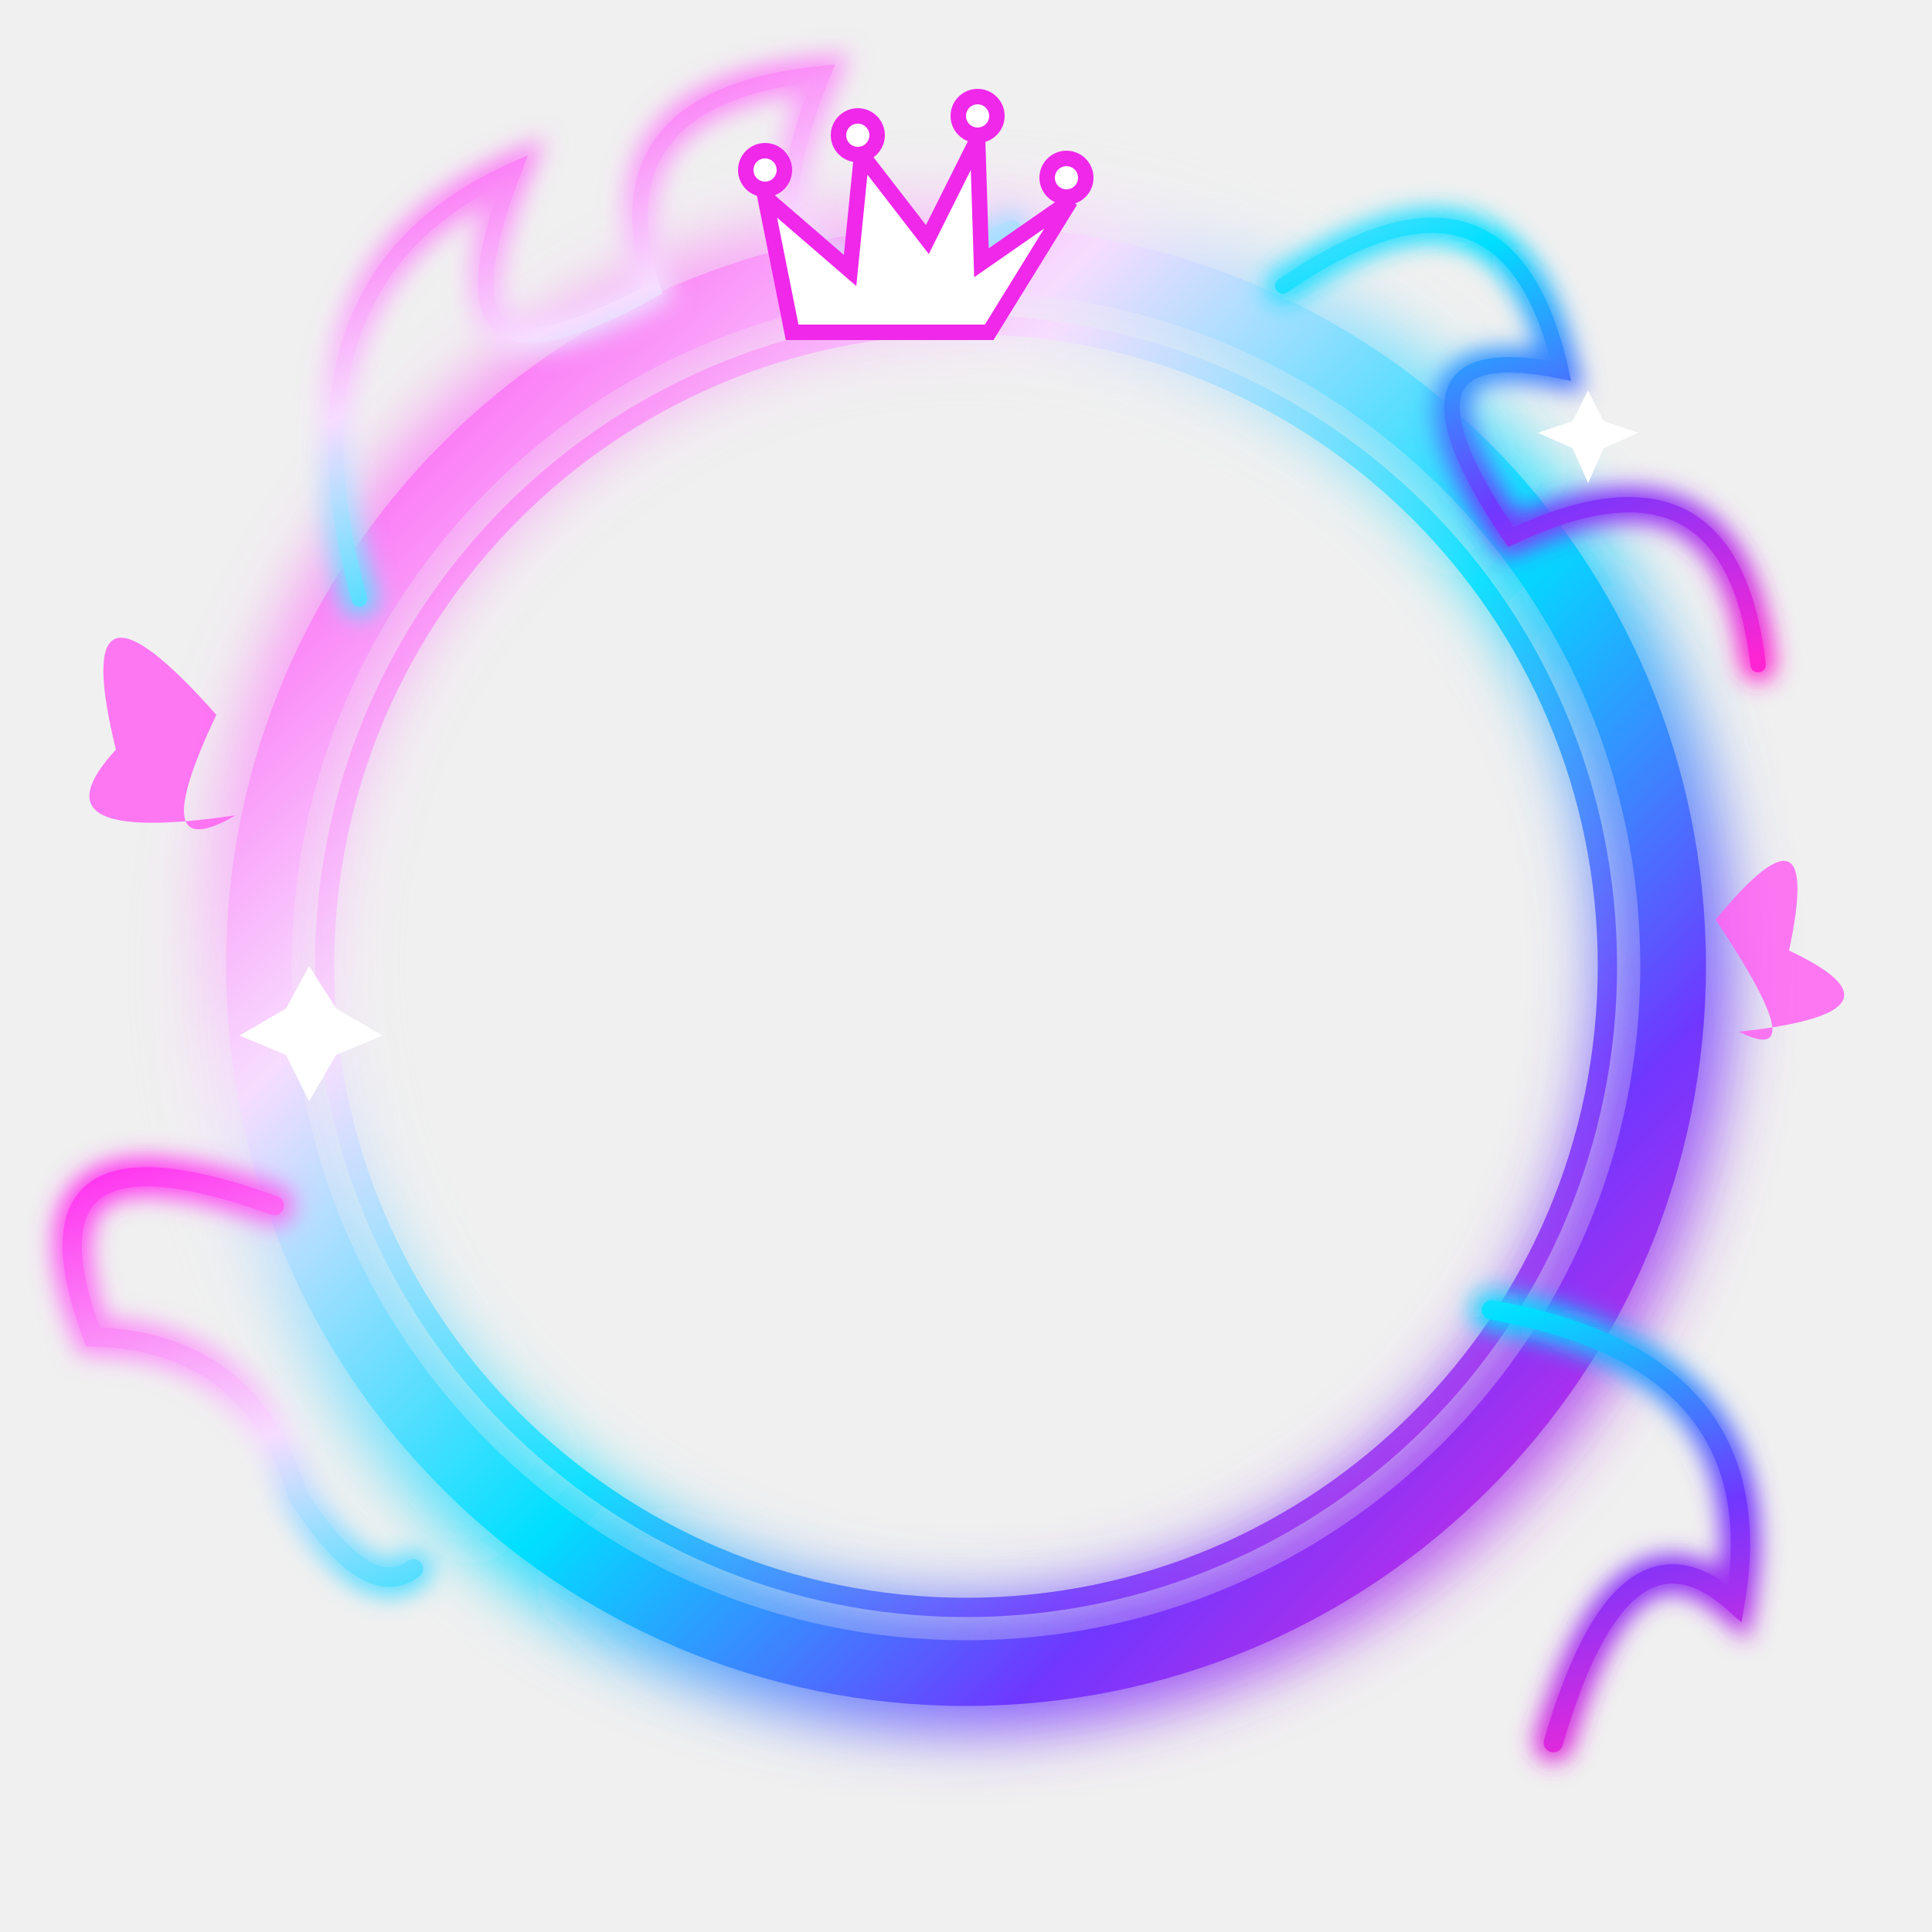
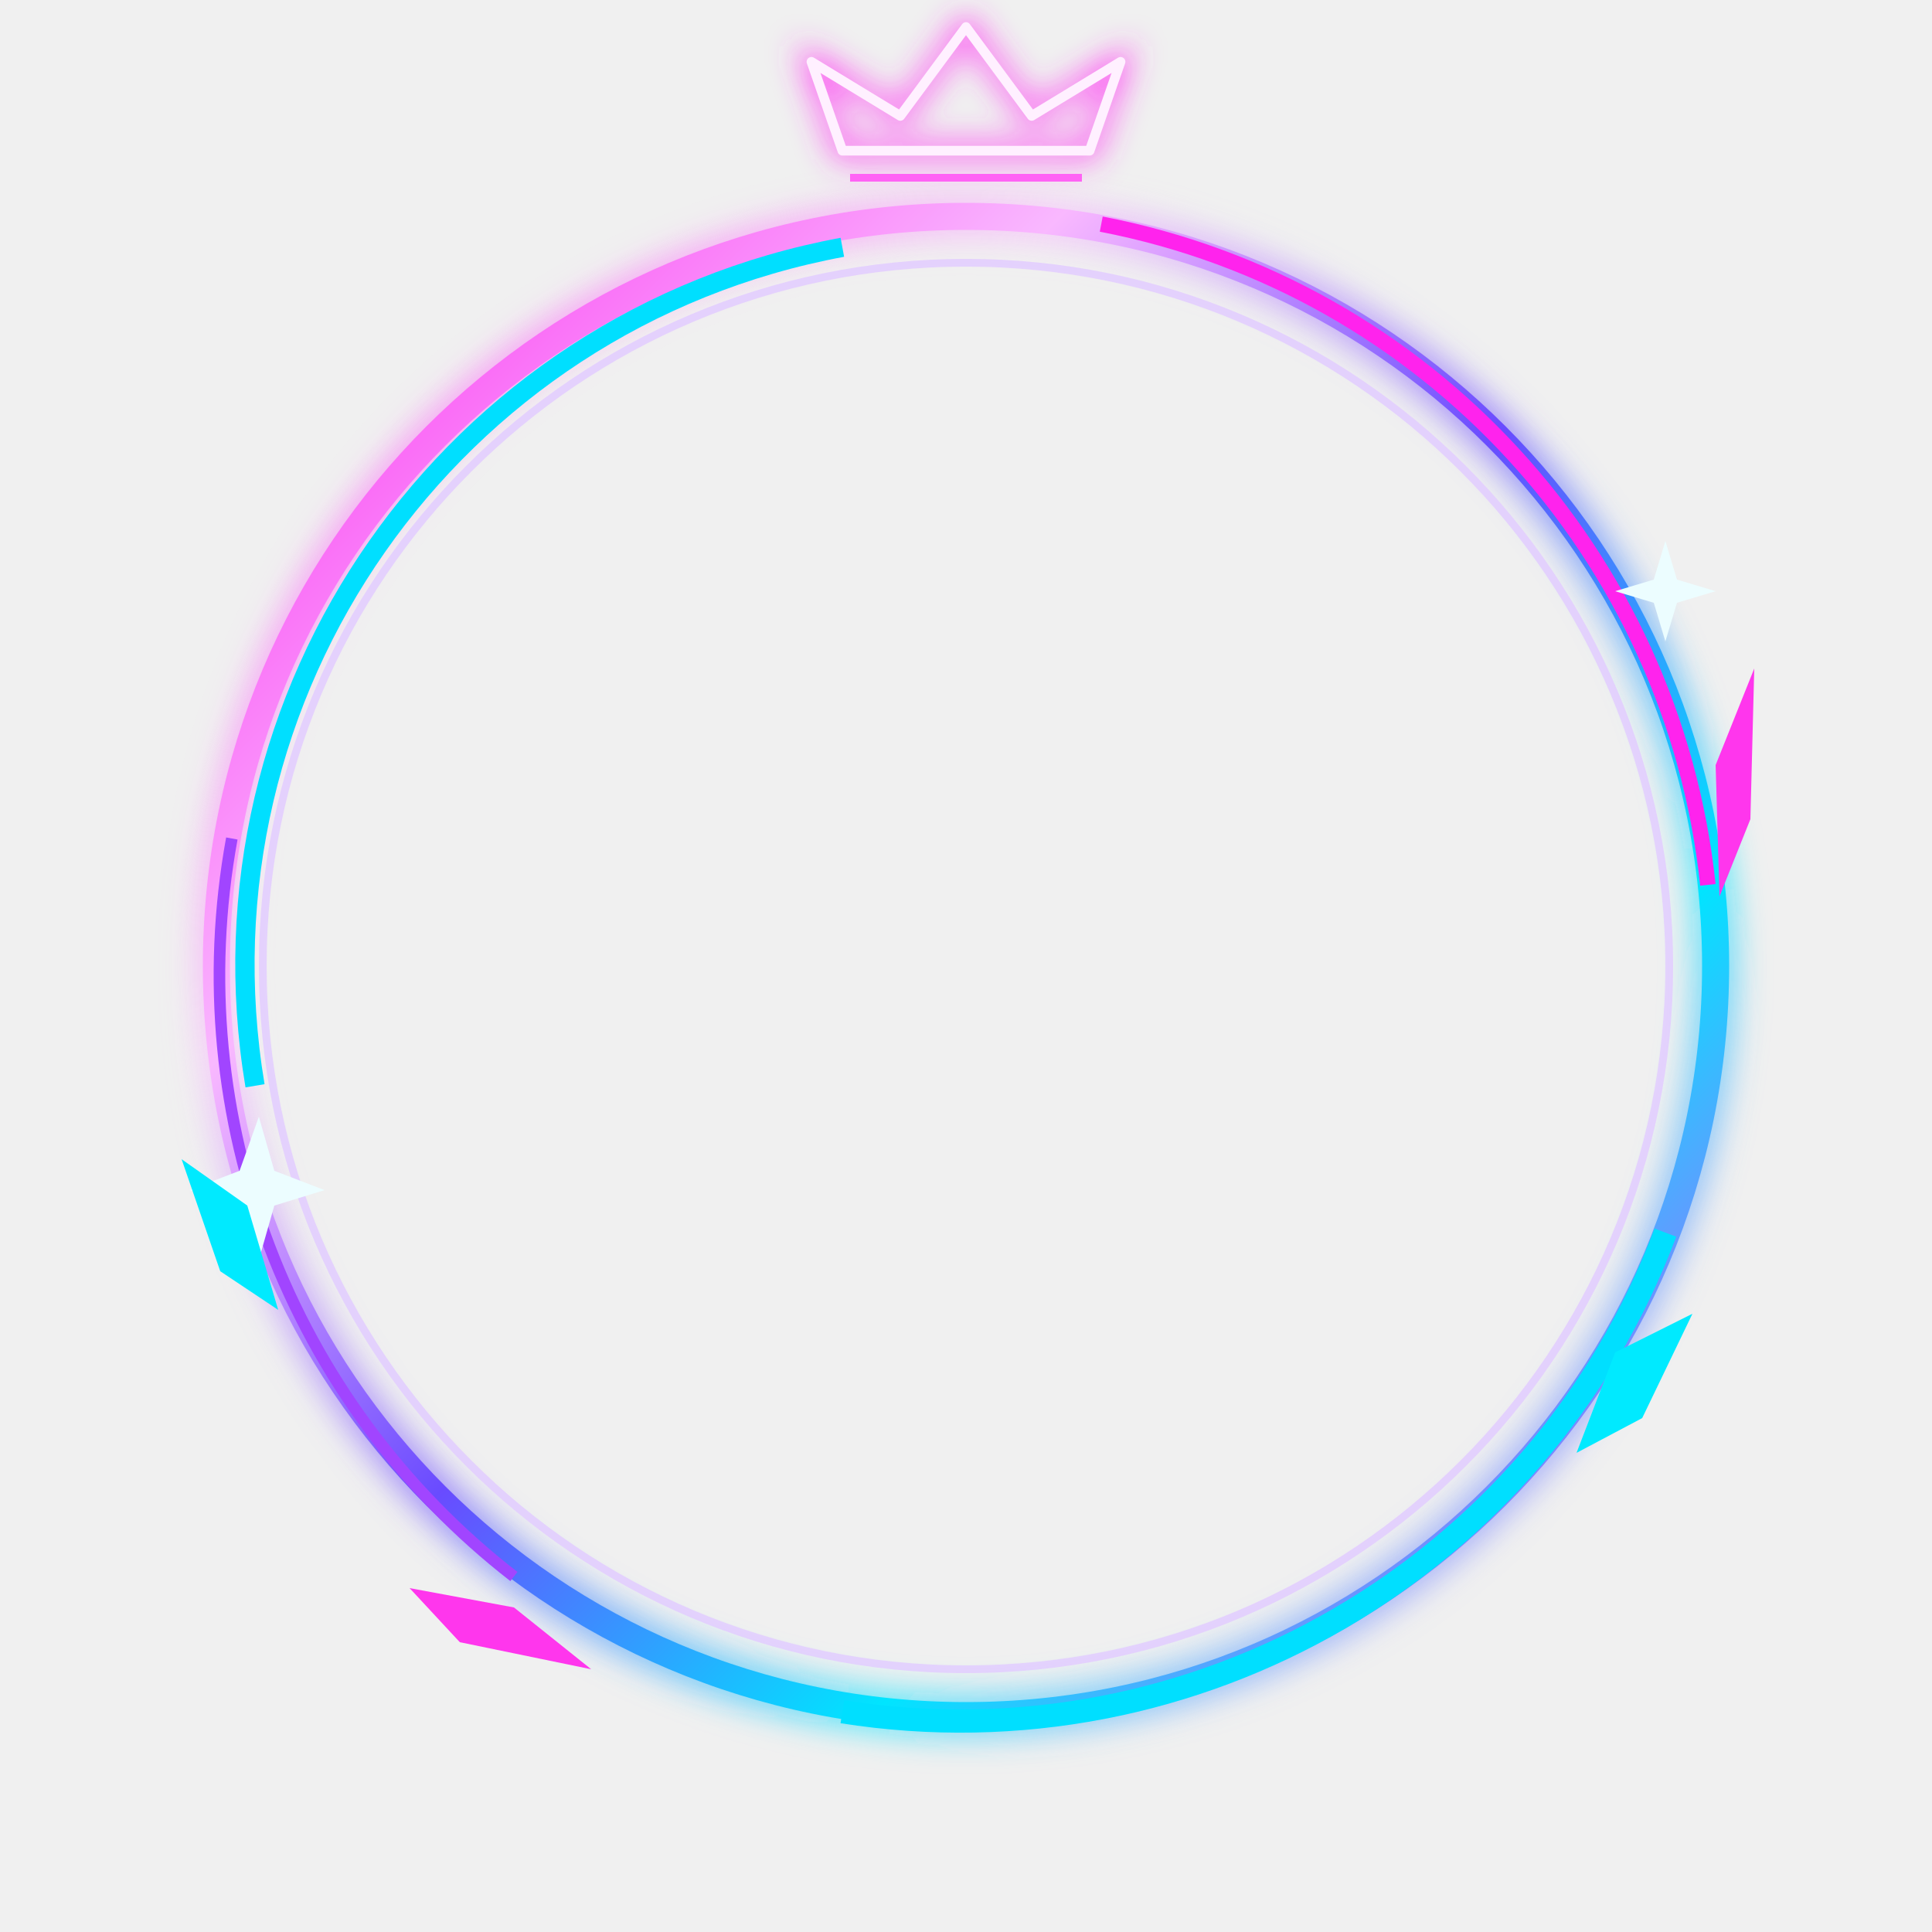
<svg xmlns="http://www.w3.org/2000/svg" viewBox="0 0 500 500">
  <defs>
-     <linearGradient id="n" x1="0" y1="0" x2="1" y2="1">
-       <stop stop-color="#ff32ef" />
-       <stop offset=".29" stop-color="#f7ddff" />
-       <stop offset=".55" stop-color="#00dfff" />
-       <stop offset=".78" stop-color="#7037ff" />
-       <stop offset="1" stop-color="#ff25d3" />
+     <linearGradient id="rim" x1="0" y1="0" x2="1" y2="1">
+       <stop stop-color="#fc25ef" />
+       <stop offset=".28" stop-color="#f9b8ff" />
+       <stop offset=".5" stop-color="#694bff" />
+       <stop offset=".72" stop-color="#00e5ff" />
+       <stop offset="1" stop-color="#f52bff" />
    </linearGradient>
-     <filter id="glow" x="-60%" y="-60%" width="220%" height="220%">
-       <feGaussianBlur stdDeviation="8" />
-     </filter>
-     <filter id="soft" x="-40%" y="-40%" width="180%" height="180%">
-       <feGaussianBlur stdDeviation="3" />
+     <filter id="halo" x="-40%" y="-40%" width="180%" height="180%">
+       <feGaussianBlur stdDeviation="4" />
    </filter>
  </defs>
-   <g fill="none" stroke="url(#n)" stroke-linecap="round">
-     <circle cx="250" cy="250" r="181" stroke-width="34" filter="url(#glow)" opacity=".8" />
-     <circle cx="250" cy="250" r="183" stroke-width="17" />
-     <circle cx="250" cy="250" r="166" stroke-width="5" opacity=".85" />
-     <path d="M93 155 Q70 72 133 44 Q108 109 169 75 Q153 25 213 19 Q183 93 262 59 M332 74 Q390 34 404 96 Q355 86 391 139 Q448 112 455 172" stroke-width="9" filter="url(#soft)" />
-     <path d="M93 155 Q70 72 133 44 Q108 109 169 75 Q153 25 213 19 Q183 93 262 59 M332 74 Q390 34 404 96 Q355 86 391 139 Q448 112 455 172" stroke-width="4" />
-     <path d="M71 312 Q2 287 24 346 Q65 347 77 387 Q95 415 107 406 M386 339 Q460 352 449 415 Q420 389 402 451" stroke-width="10" filter="url(#soft)" />
-     <path d="M71 312 Q2 287 24 346 Q65 347 77 387 Q95 415 107 406 M386 339 Q460 352 449 415 Q420 389 402 451" stroke-width="5" />
+   <g fill="none">
+     <circle cx="250" cy="250" r="194" stroke="url(#rim)" stroke-width="11" opacity=".6" filter="url(#halo)" />
+     <circle cx="250" cy="250" r="194" stroke="url(#rim)" stroke-width="7" />
+     <circle cx="250" cy="250" r="182" stroke="#e2ccff" stroke-width="2" opacity=".85" />
+     <path d="M66 281A189 189 0 0 1 218 64" stroke="#00dfff" stroke-width="5" />
+     <path d="M285 58A195 195 0 0 1 442 229" stroke="#ff23ed" stroke-width="4" />
+     <path d="M431 319A195 195 0 0 1 218 443" stroke="#00dfff" stroke-width="6" />
+     <path d="M60 217A197 197 0 0 0 133 408" stroke="#a145ff" stroke-width="3" />
+     <path d="m218 39-8-23 23 14L250 7l17 23 23-14-8 23Z" stroke="#ff3af3" stroke-width="4" filter="url(#halo)" />
+     <path d="m218 39-8-23 23 14L250 7l17 23 23-14-8 23Z" stroke="#fff0ff" stroke-width="2.5" stroke-linejoin="round" />
+     <path d="M220 46h60" stroke="#ff63f5" stroke-width="2" />
  </g>
-   <g fill="#fff" stroke="#ef28ea" stroke-width="4">
-     <path d="M240 62 223 40 220 70 198 51 205 86 256 86 277 52 254 68 253 36Z" />
-     <circle cx="222" cy="35" r="5" />
-     <circle cx="253" cy="30" r="5" />
-     <circle cx="198" cy="44" r="5" />
-     <circle cx="276" cy="46" r="5" />
+   <g fill="#ecfdff">
+     <path d="m67 289 4 14 13 5-13 4-4 14-5-14-13-4 13-5Z" />
+     <path d="m431 140 3 10 10 3-10 3-3 10-3-10-10-3 10-3Z" />
  </g>
-   <g fill="#ff62f2" opacity=".85">
-     <path d="M56 185 Q17 141 30 194 Q7 219 61 211 Q37 225 56 185Z" />
-     <path d="M444 238 Q472 204 463 246 Q497 262 450 267 Q470 277 444 238Z" />
+   <g fill="#00eaff">
+     <path d="m47 300 10 29 15 10-8-27Z" />
+     <path d="m438 340-13 27-17 9 10-26Z" />
  </g>
-   <g fill="#fff">
-     <path d="M80 250l7 11 12 7-12 5-7 12-6-12-12-5 12-7z" />
-     <path d="M411 101l4 8 9 3-9 4-4 9-4-9-9-4 9-3z" />
+   <g fill="#ff36ed">
+     <path d="m444 198 10-25-1 39-8 20Z" />
+     <path d="m133 416 20 16-34-7-13-14Z" />
  </g>
</svg>
